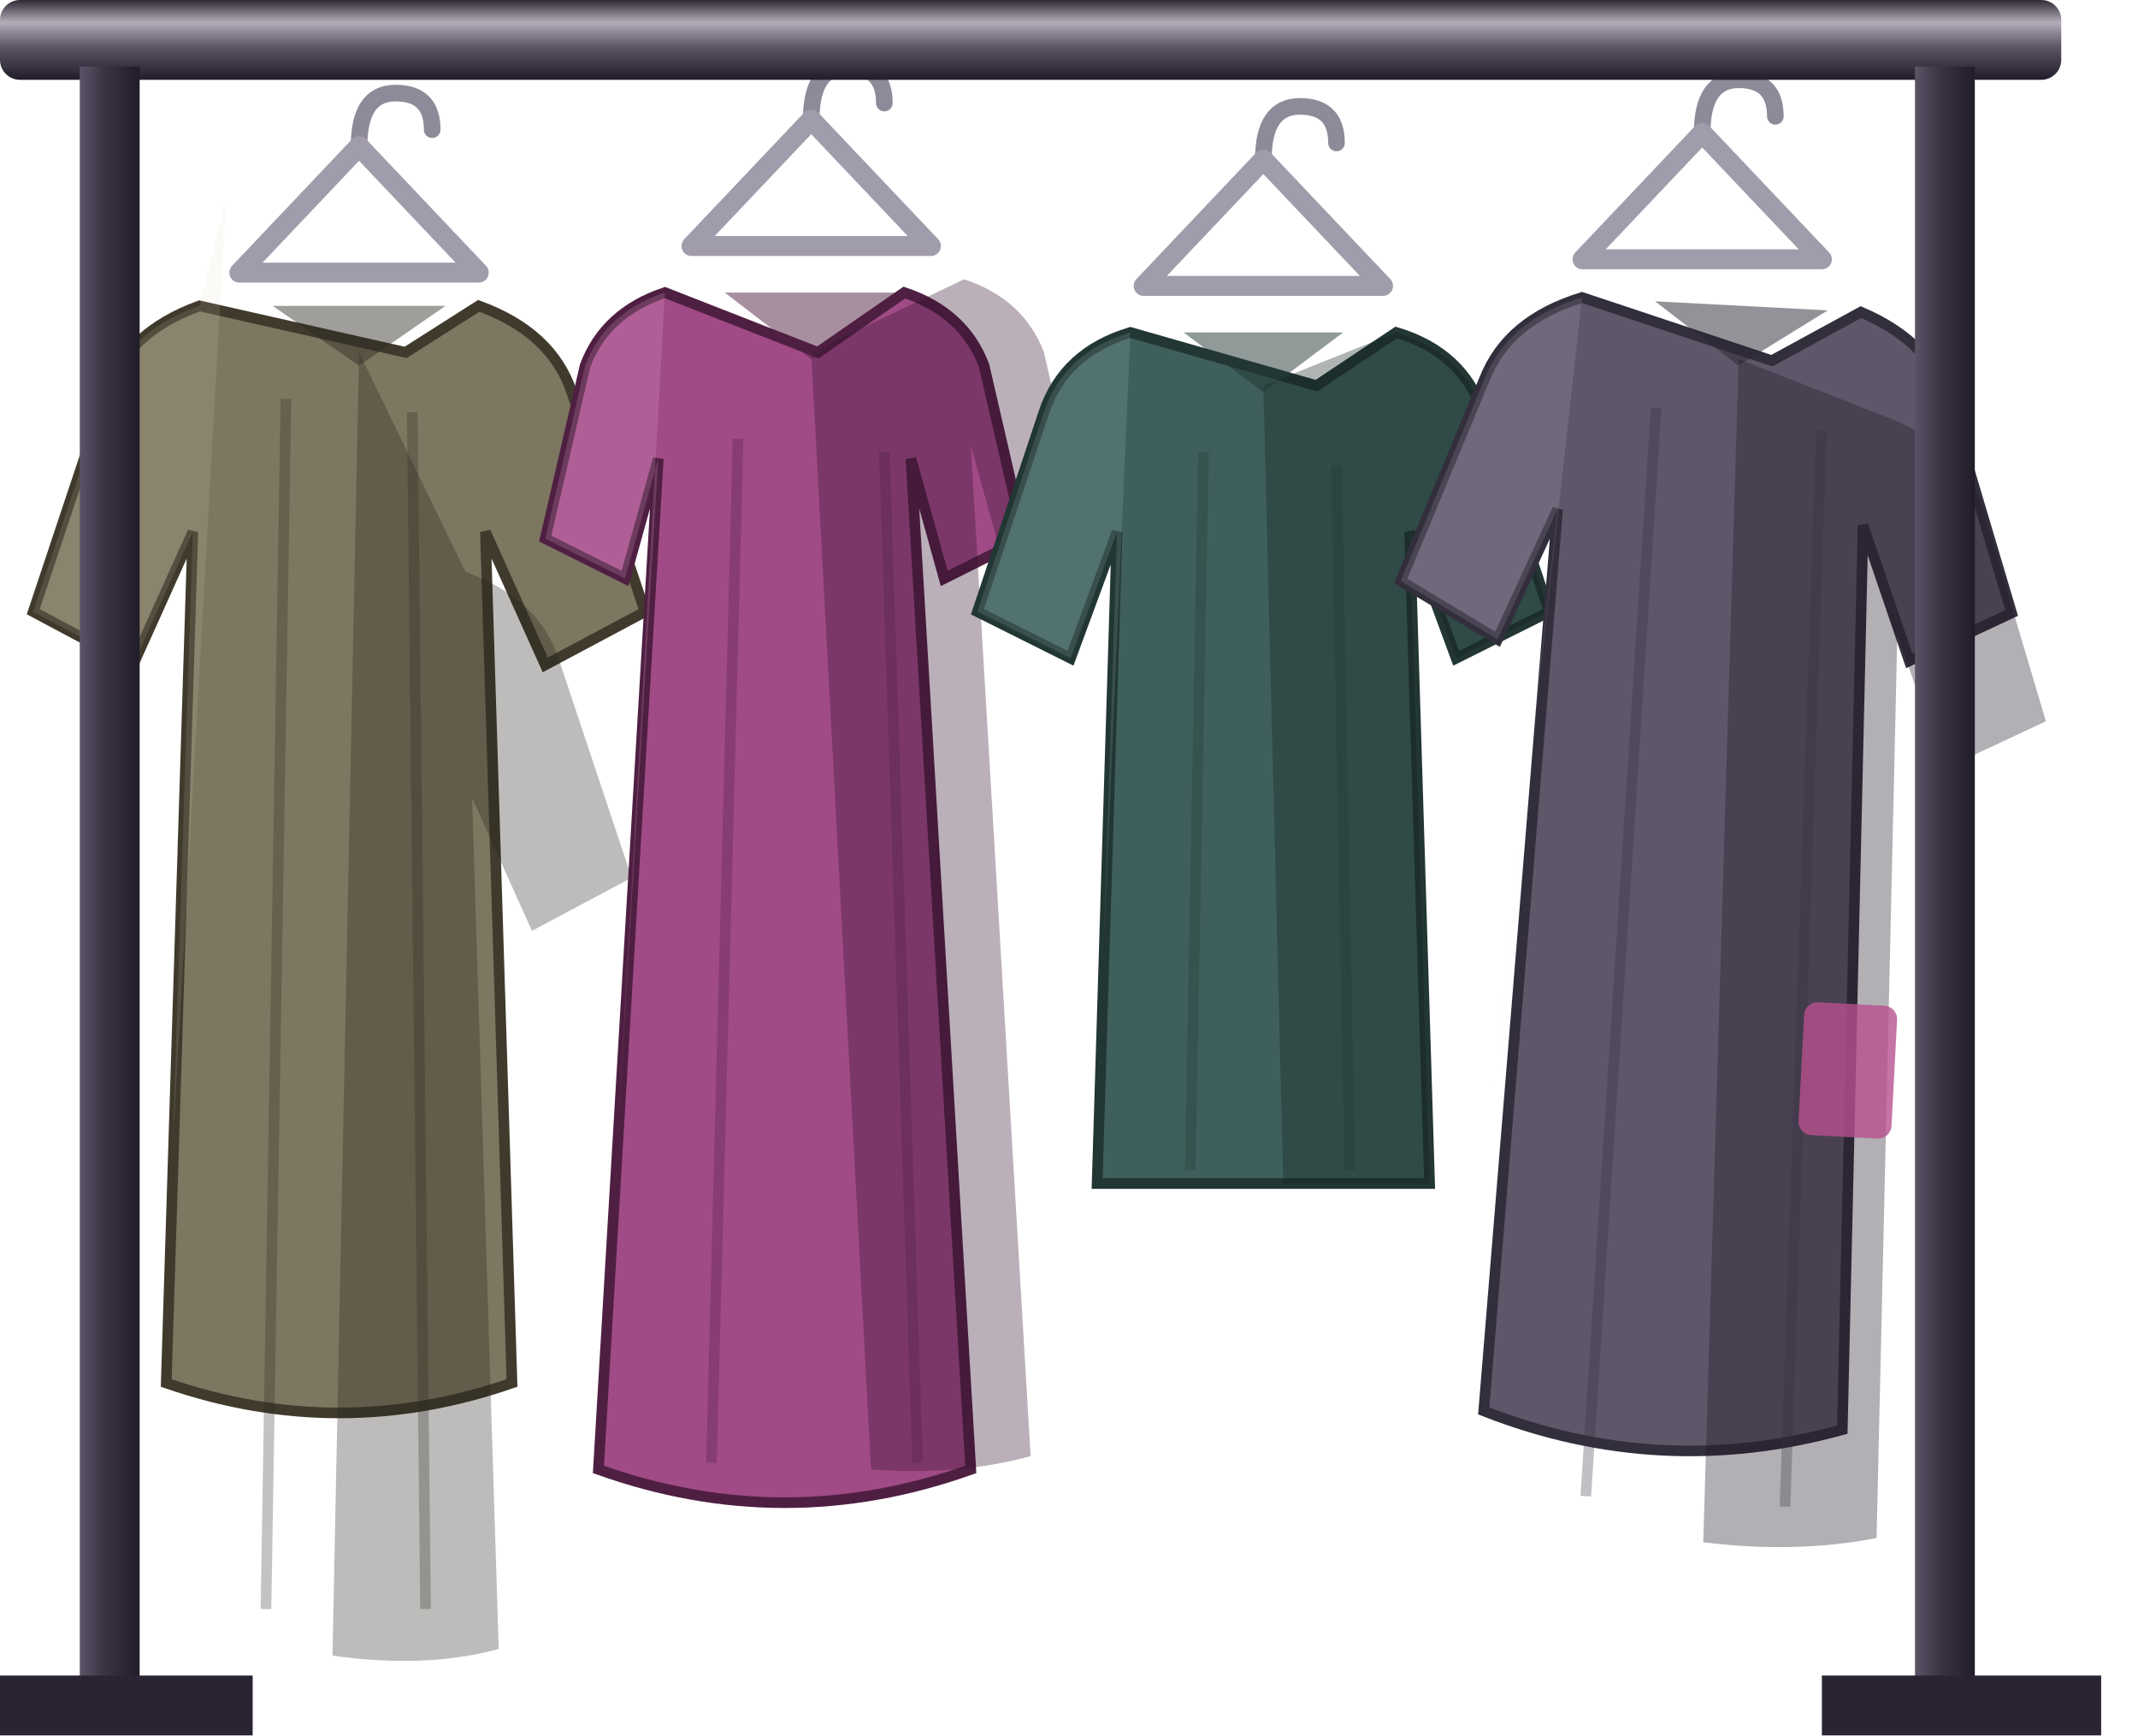
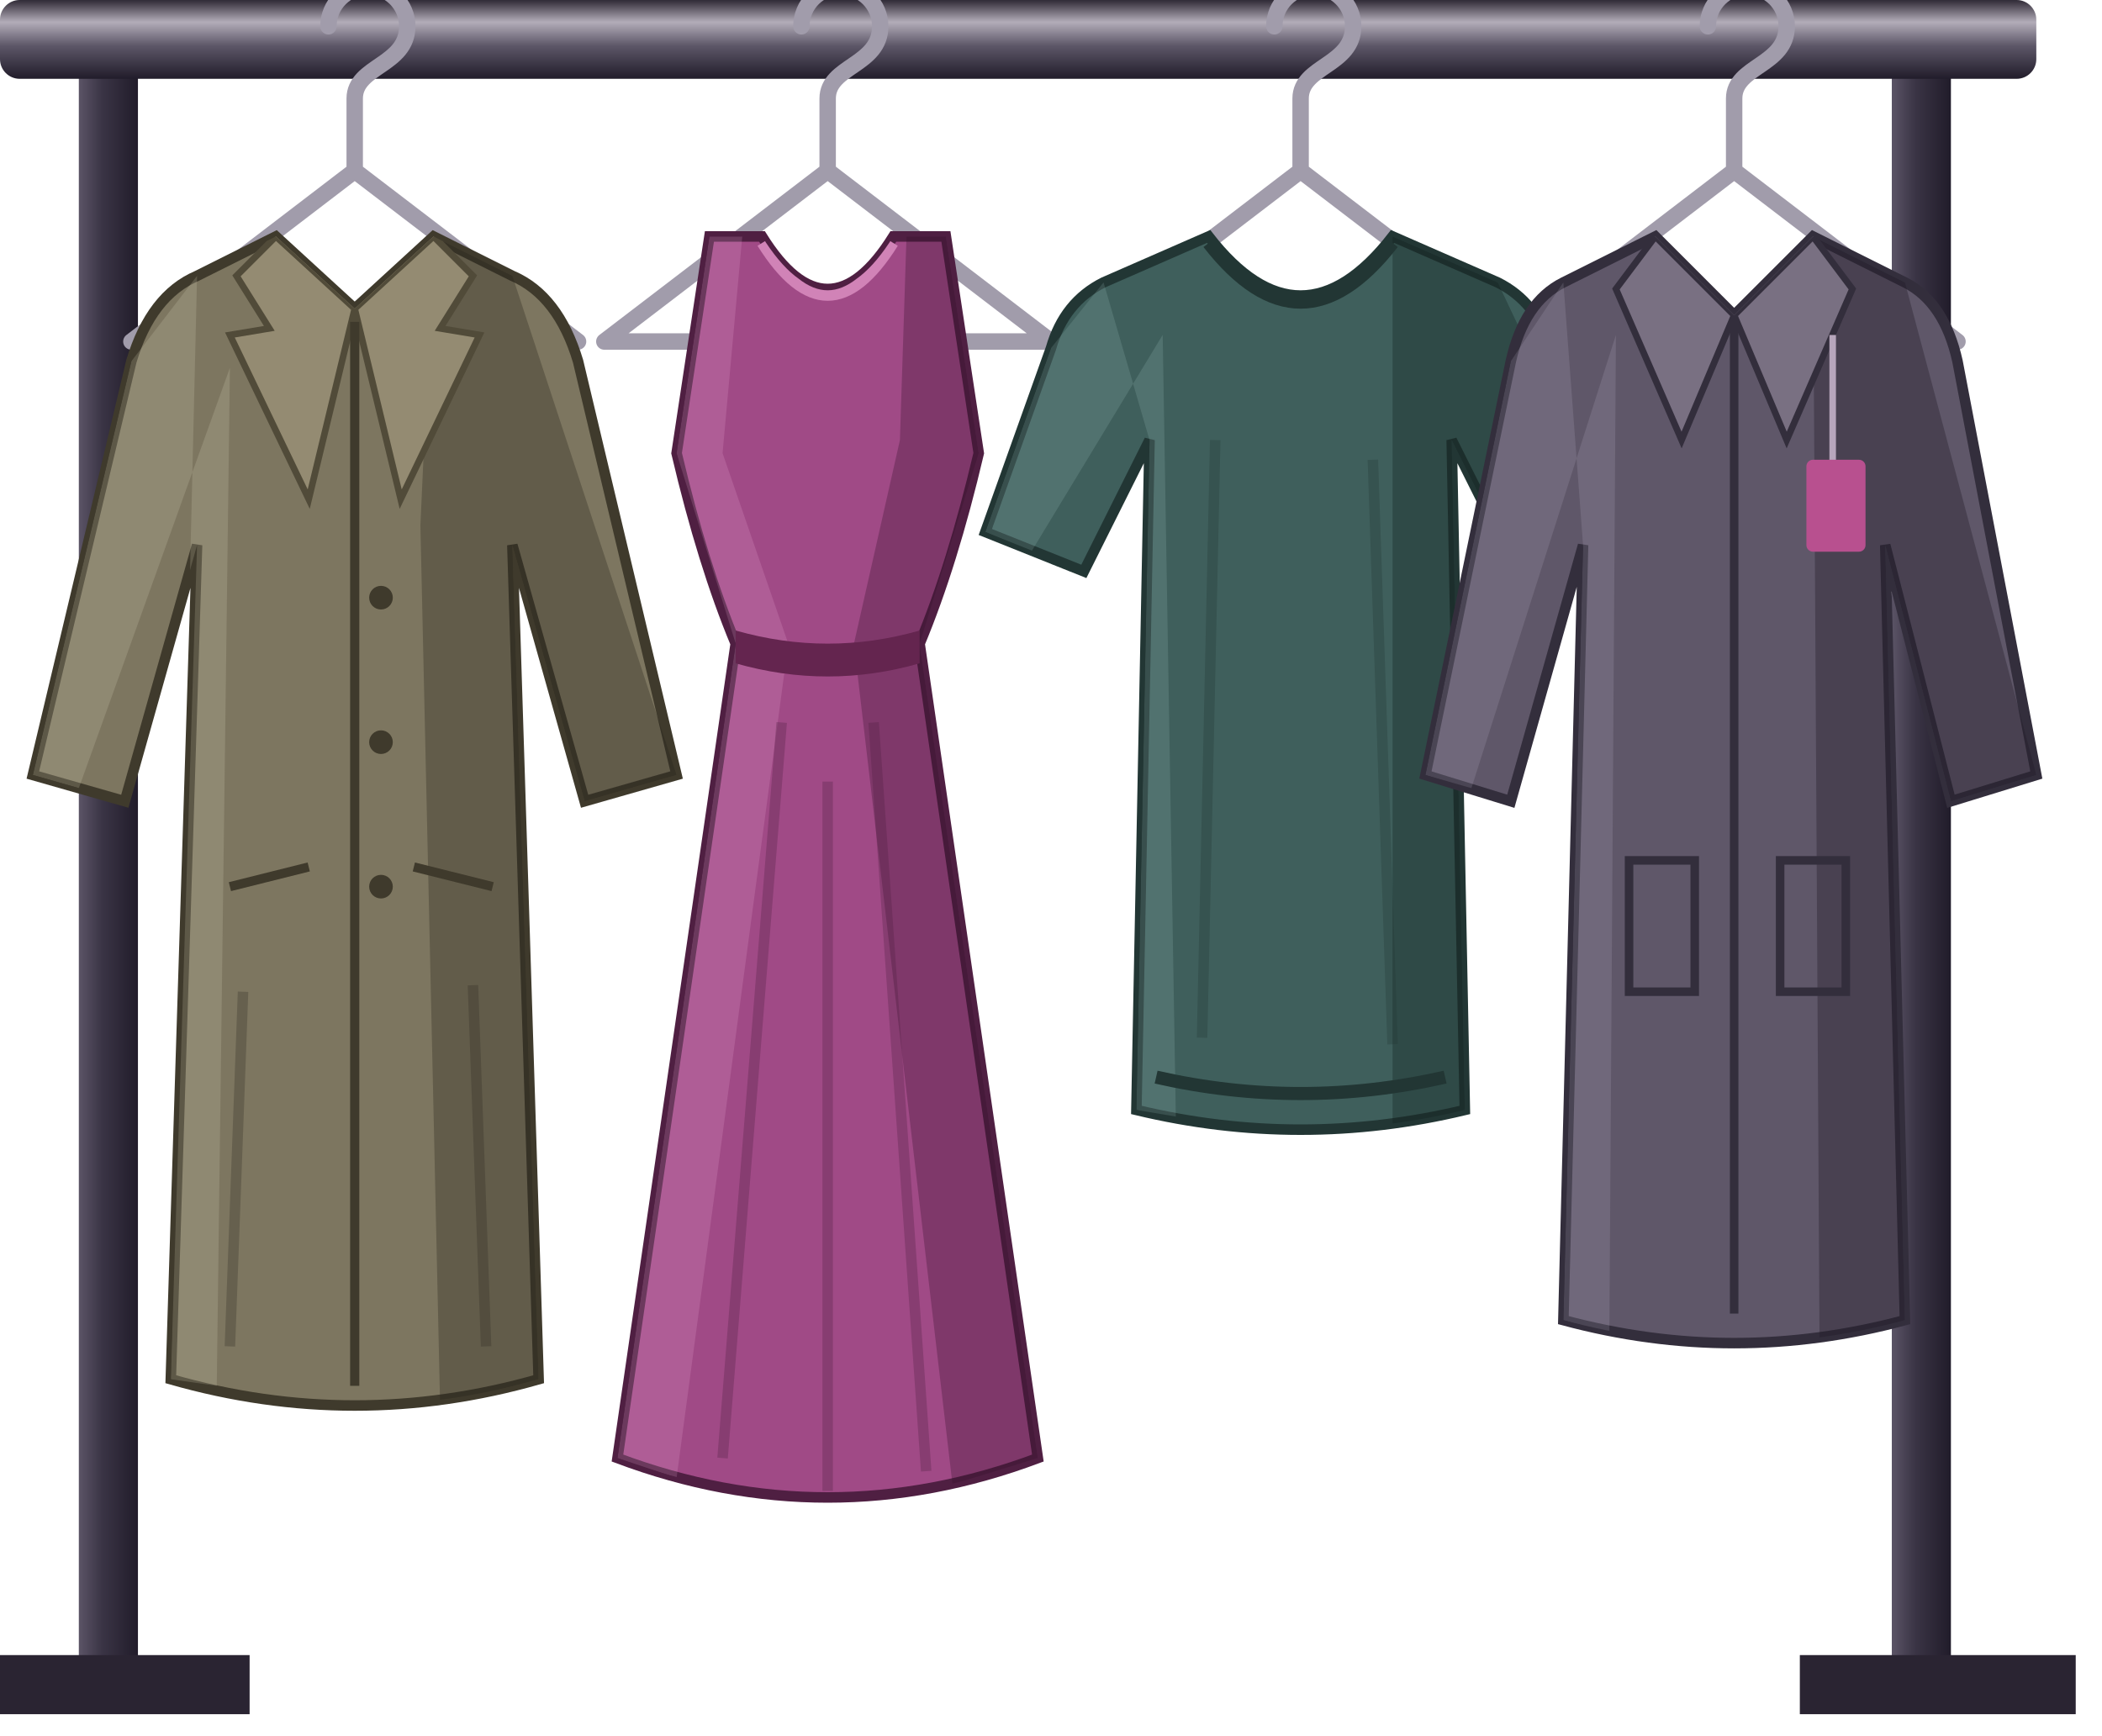
<svg xmlns="http://www.w3.org/2000/svg">
  <defs>
    <linearGradient id="rl-pipe" x1="0" y1="0" x2="0" y2="1">
      <stop offset="0" stop-color="#2f2a36" />
      <stop offset=".28" stop-color="#b3adb9" />
      <stop offset=".58" stop-color="#5d5768" />
      <stop offset="1" stop-color="#211c2a" />
    </linearGradient>
    <linearGradient id="rl-post" x1="0" y1="0" x2="1" y2="0">
      <stop offset="0" stop-color="#5b5466" />
      <stop offset=".4" stop-color="#3a3445" />
      <stop offset="1" stop-color="#211c2a" />
    </linearGradient>
+     <clipPath id="rl-coat-clip">
+       <use href="#rl-coat" />
+     </clipPath>
+     <clipPath id="rl-dress-clip">
+       <use href="#rl-dress" />
+     </clipPath>
+     <clipPath id="rl-shirt-clip">
+       <use href="#rl-shirt" />
+     </clipPath>
+     <clipPath id="rl-jacket-clip">
+       <use href="#rl-jacket" />
+     </clipPath>
  </defs>
-   <g stroke="#8f8a99" stroke-width="2.5" fill="none" stroke-linecap="round">
-     <path d="M54 22q0-8 5.5-8t5.5 5.5" />
-     <path d="M122 18q0-8 5.5-8t5.5 5.5" />
-     <path d="M190 24q0-8 5.5-8t5.5 5.5" />
-     <path d="M256 20q0-8 5.5-8t5.5 5.5" />
-   </g>
-   <g stroke="#a19cab" stroke-width="3" fill="none" stroke-linejoin="round">
-     <path d="M54 22 36 41h36z" />
-     <path d="M122 18 104 37h36z" />
-     <path d="M190 24 172 43h36z" />
-     <path d="M256 20 238 39h36z" />
-   </g>
-   <g>
-     <path d="M30 46q-11 4-14 13L5 92l15 8 9-20-4 128q26 9 52 0l-4-128 9 20 15-8-11-33q-3-9-14-13l-11 7z" fill="#7d7660" stroke="#3f3a2c" stroke-width="1.6" />
-     <path d="M54 53l-4 196q14 2 25-1l-4-128 9 20 15-8-11-33q-3-9-14-13z" fill="#221f16" opacity=".3" />
-     <path d="M30 46q-11 4-14 13L5 92l15 8 9-20-3 92 8-142z" fill="#e2dcc4" opacity=".13" />
-     <path d="M43 60l-3 182M62 62l2 180" stroke="#2c2921" stroke-opacity=".28" stroke-width="1.6" fill="none" />
-     <path d="M41 46h26l-13 9z" fill="#2c2921" opacity=".45" />
-   </g>
-   <g>
-     <path d="M100 44q-9 3-12 11l-6 26 12 6 5-18-9 152q28 10 56 0l-9-152 5 18 12-6-6-26q-3-8-12-11l-13 9z" fill="#a04a86" stroke="#4f1f42" stroke-width="1.6" />
-     <path d="M122 53l9 168q13 1 24-2l-9-152 5 18 12-6-6-26q-3-8-12-11z" fill="#320f29" opacity=".33" />
-     <path d="M100 44q-9 3-12 11l-6 26 12 6 5-18-6 100 7-125z" fill="#ffc6e9" opacity=".17" />
-     <path d="M111 66l-4 154M133 68l5 152" stroke="#4f1f42" stroke-opacity=".3" stroke-width="1.6" fill="none" />
-     <path d="M109 44h26l-13 10z" fill="#4f1f42" opacity=".5" />
-   </g>
-   <g>
-     <path d="M170 50q-10 3-13 12l-10 30 14 7 7-19-3 98h50l-3-98 7 19 14-7-10-30q-3-9-13-12l-12 8z" fill="#3f5f5c" stroke="#223634" stroke-width="1.6" />
-     <path d="M190 58l3 120h22l-3-98 7 19 14-7-10-30q-3-9-13-12z" fill="#0e1d1c" opacity=".33" />
-     <path d="M170 50q-10 3-13 12l-10 30 14 7 7-19-2 62 4-92z" fill="#c8ece7" opacity=".14" />
-     <path d="M181 68l-2 108M201 70l2 106" stroke="#223634" stroke-opacity=".3" stroke-width="1.6" fill="none" />
-     <path d="M178 50h24l-12 9z" fill="#223634" opacity=".5" />
-   </g>
-   <g transform="rotate(3 262 44)">
-     <path d="M238 46q-11 4-14 13l-11 31 15 8 8-20-4 136q27 9 54 0l-4-136 8 20 15-8-11-31q-3-9-14-13l-13 8z" fill="#5f5769" stroke="#332e3c" stroke-width="1.6" />
-     <path d="M262 54l4 178q14 1 26-2l-4-136 8 20 15-8-11-31q-3-9-14-13z" fill="#1c1823" opacity=".34" />
-     <path d="M238 46q-11 4-14 13l-11 31 15 8 8-20-5 88 7-120z" fill="#ddd6e8" opacity=".14" />
-     <path d="M250 62l-2 164M275 64l3 162" stroke="#332e3c" stroke-opacity=".3" stroke-width="1.6" fill="none" />
-     <path d="M249 46h26l-13 9z" fill="#2a2532" opacity=".5" />
-     <rect x="277" y="150" width="14" height="20" rx="2" fill="#b8508f" opacity=".8" />
-   </g>
-   <rect x="0" y="0" width="310" height="12" rx="3" fill="url(#rl-pipe)" />
  <rect x="12" y="10" width="9" height="248" fill="url(#rl-post)" />
  <rect x="288" y="10" width="9" height="248" fill="url(#rl-post)" />
  <path d="M-4 252h42v9H-4zM274 252h42v9h-42z" fill="#2a2432" />
+   <rect x="0" y="0" width="310" height="12" rx="3" fill="url(#rl-pipe)" />
+   <g stroke="#a19cab" stroke-width="2.5" fill="none" stroke-linecap="round" stroke-linejoin="round">
+     <path d="M54 26V15c0-5 8-5 8-11a6 6 0 0 0-12 0M54 26 20 52h68z" />
+     <path d="M126 26V15c0-5 8-5 8-11a6 6 0 0 0-12 0M126 26 92 52h68z" />
+     <path d="M198 26V15c0-5 8-5 8-11a6 6 0 0 0-12 0M198 26 164 52h68z" />
+     <path d="M264 26V15c0-5 8-5 8-11a6 6 0 0 0-12 0M264 26 230 52h68z" />
+   </g>
+   <g>
+     <path id="rl-coat" d="M42 36 30 42q-7 3-10 13L5 118l14 4 11-39-4 127q28 8 56 0L78 83l11 39 14-4-15-63q-3-10-10-13l-12-6-12 11z" fill="#7d7660" stroke="#3f3a2c" stroke-width="1.6" />
+     <g clip-path="url(#rl-coat-clip)">
+       <path d="M66 36 78 42 103 118 89 122 78 83 82 210 67 214 64 80z" fill="#221f16" opacity=".3" />
+       <path d="M30 42 20 55 5 118 12 120 35 56 33 211 26 210z" fill="#e2dcc4" opacity=".18" />
+       <path d="M42 36 54 47 47 76 35 51 41 50 36 42zM66 36 54 47 61 76 73 51 67 50 72 42z" fill="#948b72" stroke="#514b39" stroke-width="1" />
+       <path d="M54 49v162M35 135l12-3M63 132l12 3" fill="none" stroke="#3f3a2c" stroke-width="1.4" />
+       <g fill="#3f3a2c">
+         <circle cx="58" cy="91" r="1.8" />
+         <circle cx="58" cy="113" r="1.8" />
+         <circle cx="58" cy="135" r="1.8" />
+       </g>
+       <path d="M37 151l-2 54M72 150l2 55" fill="none" stroke="#2c2921" stroke-opacity=".28" stroke-width="1.6" />
+     </g>
+   </g>
+   <g>
+     <path id="rl-dress" d="M108 36h8q10 16 20 0h8l5 33q-4 17-9 29l18 124q-32 12-64 0l18-124q-5-12-9-29z" fill="#a04a86" stroke="#4f1f42" stroke-width="1.6" />
+     <g clip-path="url(#rl-dress-clip)">
+       <path d="M138 36h6l5 33-9 29 18 124-13 4-15-128 7-31z" fill="#320f29" opacity=".3" />
+       <path d="M108 36h5l-3 33 10 29-17 127-9-3 18-124-9-29z" fill="#ffc6e9" opacity=".16" />
+       <path d="M112 96q14 4 28 0v5q-14 4-28 0z" fill="#64254f" />
+       <path d="M119 110l-9 112M133 110l8 114M126 119v108" fill="none" stroke="#4f1f42" stroke-opacity=".3" stroke-width="1.6" />
+       <path d="M116 37q10 16 20 0" fill="none" stroke="#d183b7" stroke-width="1.6" />
+     </g>
+   </g>
+   <g>
+     <path id="rl-shirt" d="M184 36 168 43q-6 3-8 10l-10 28 15 6 10-20-2 102q25 6 50 0l-2-102 10 20 15-6-10-28q-2-7-8-10l-16-7q-14 18-28 0z" fill="#3f5f5c" stroke="#223634" stroke-width="1.6" />
+     <g clip-path="url(#rl-shirt-clip)">
+       <path d="M212 36 228 43 246 81 231 87 221 67 223 169 212 172z" fill="#0e1d1c" opacity=".33" />
+       <path d="M168 43 160 53 150 81 157 84 177 51 179 170 173 169 175 67z" fill="#c8ece7" opacity=".14" />
+       <path d="M184 37q14 18 28 0M176 164q22 5 44 0" fill="none" stroke="#223634" stroke-width="2" />
+       <path d="M185 67l-2 91M209 70l3 89" fill="none" stroke="#223634" stroke-opacity=".3" stroke-width="1.6" />
+     </g>
+   </g>
+   <g>
+     <path id="rl-jacket" d="M252 36 238 43q-6 3-8 12l-13 63 13 4 11-39-3 118q26 7 52 0l-3-118 10 39 13-4-12-63q-2-9-8-12l-14-7-12 12z" fill="#5f5769" stroke="#332e3c" stroke-width="1.6" />
+     <g clip-path="url(#rl-jacket-clip)">
+       <path d="M276 36 290 43 310 118 297 122 287 83 290 201 277 205z" fill="#1c1823" opacity=".34" />
+       <path d="M238 43 230 55 217 118 224 120 246 51 245 203 238 201 241 83z" fill="#ddd6e8" opacity=".14" />
+       <path d="M252 36 264 48 256 67 246 44zM276 36 264 48 272 67 282 44z" fill="#797082" stroke="#332e3c" stroke-width="1" />
+       <path d="M264 49v151M248 131h10v20h-10zM271 131h10v20h-10z" fill="none" stroke="#332e3c" stroke-width="1.3" />
+       <path d="M279 51v22" stroke="#b7a6bc" stroke-width="1" />
+       <rect x="275" y="70" width="9" height="14" rx="1" fill="#b8508f" />
+     </g>
+   </g>
</svg>
